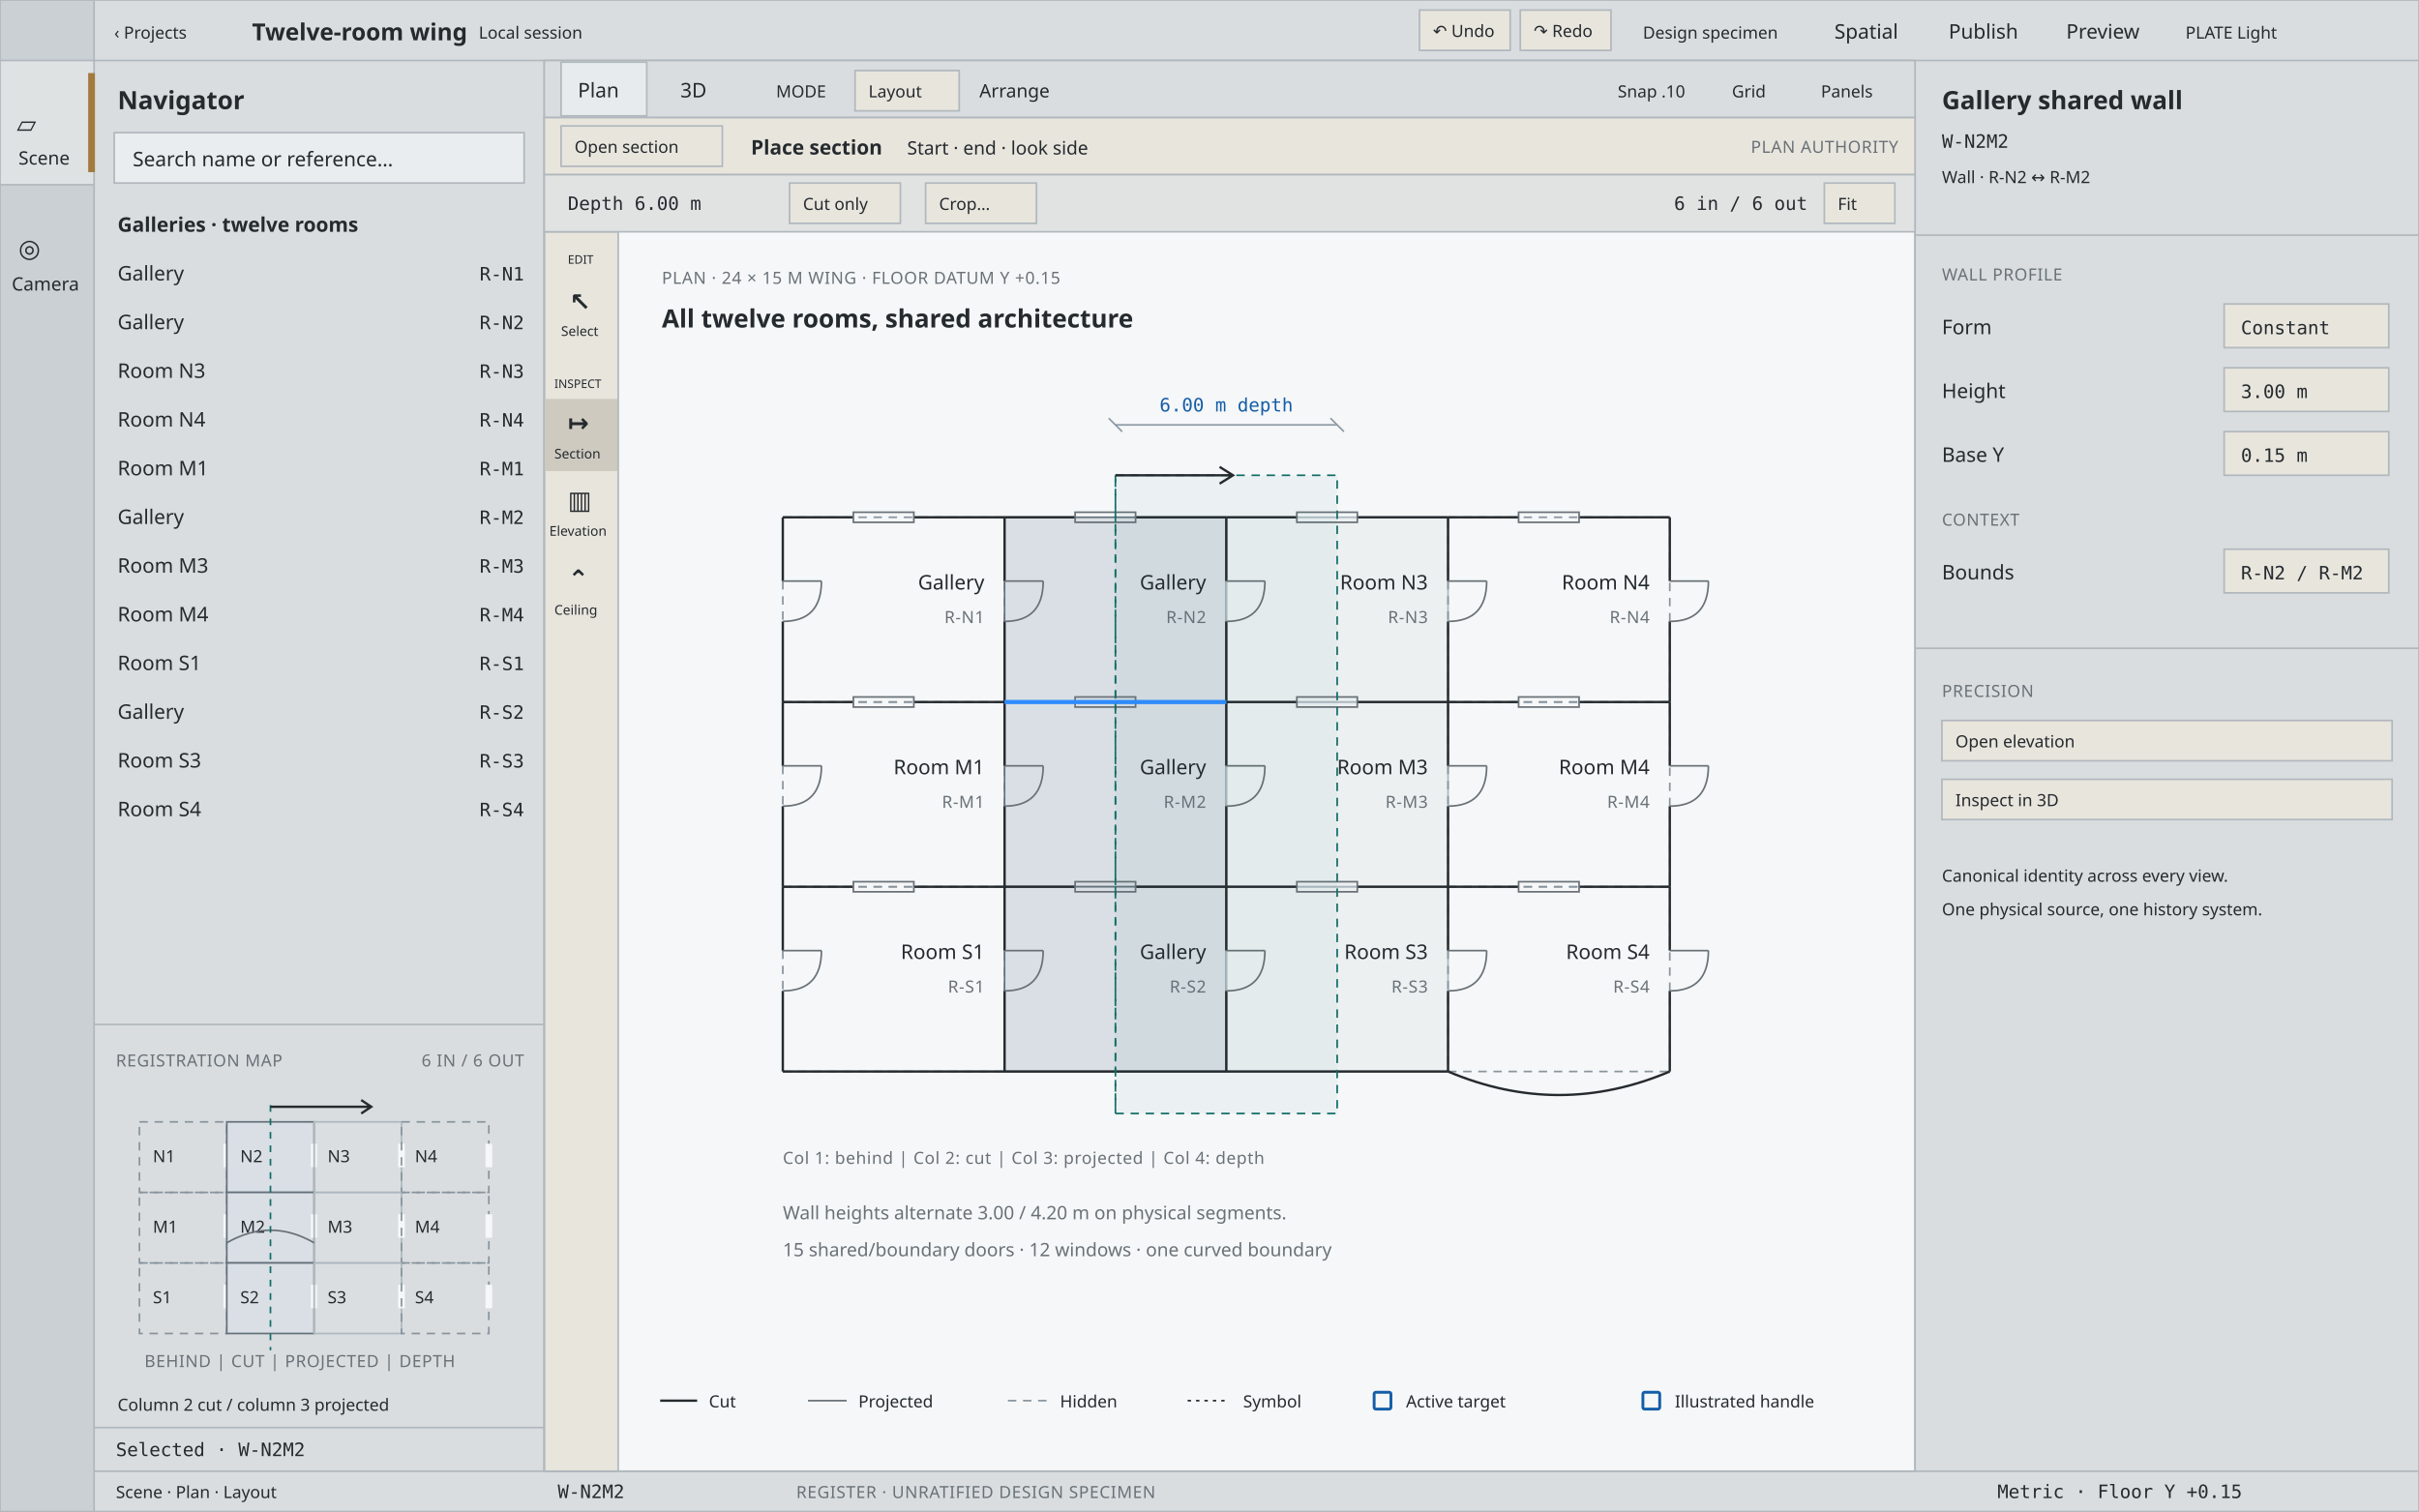
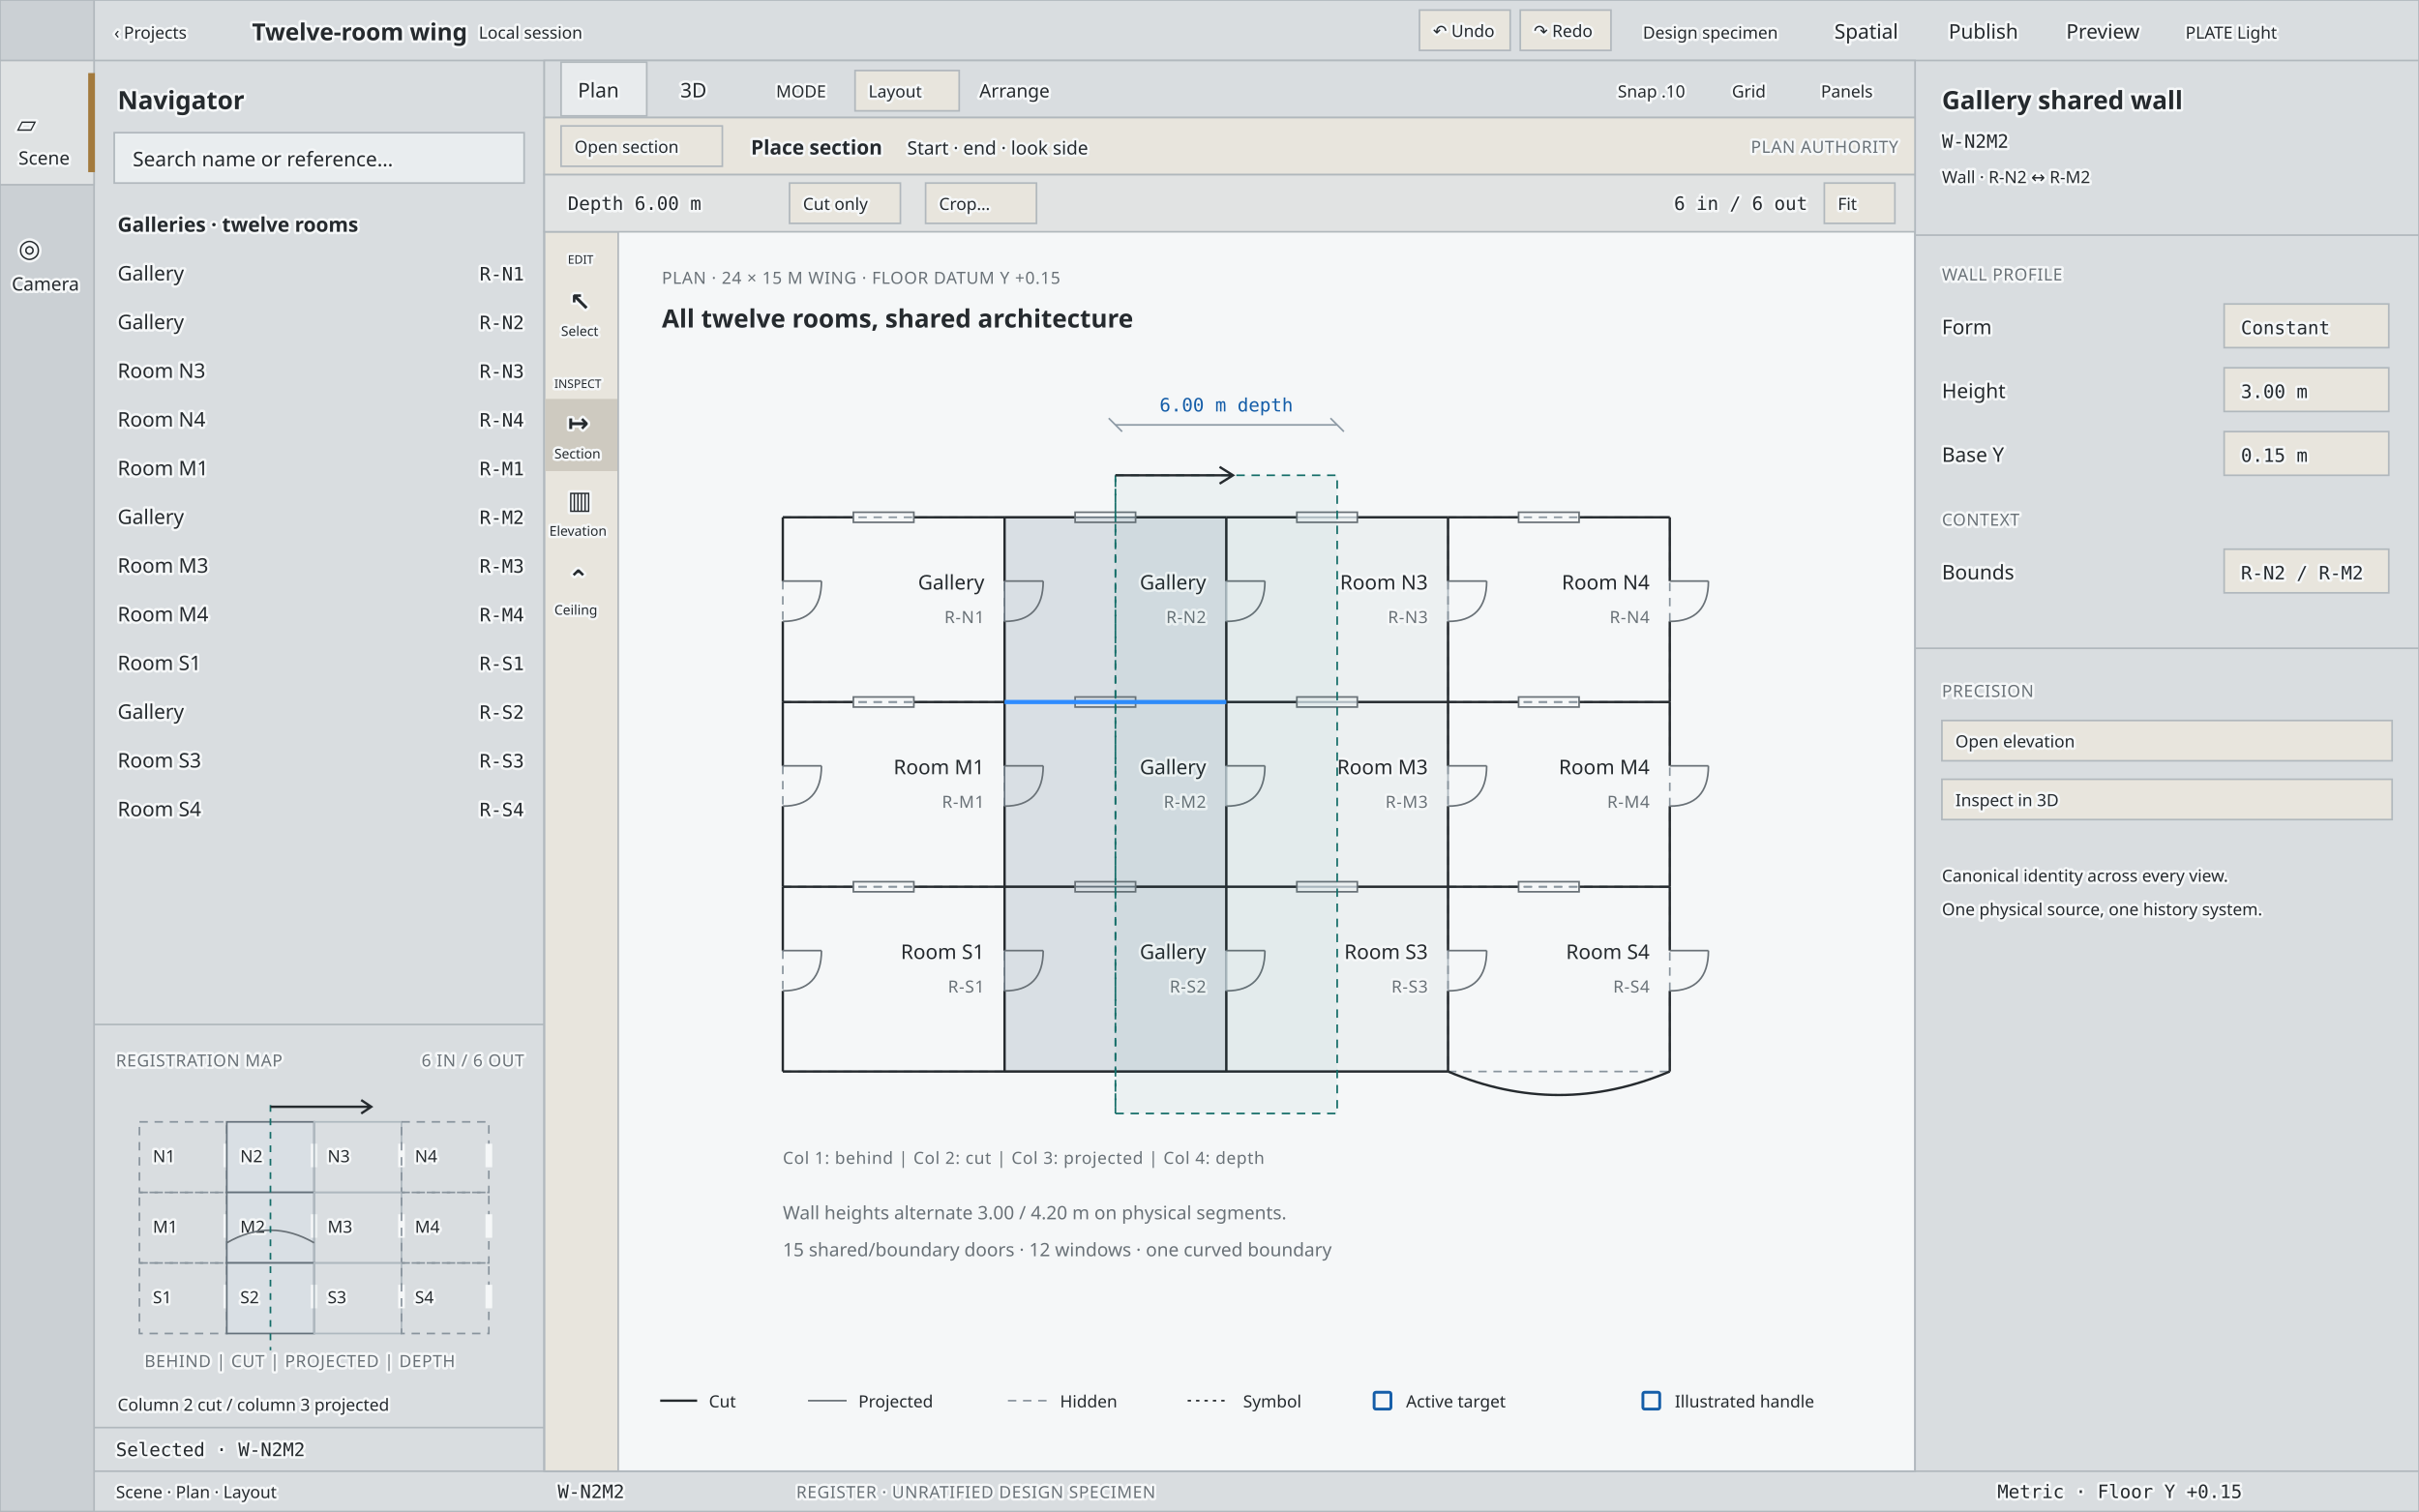
<svg xmlns="http://www.w3.org/2000/svg" width="1440" height="900" viewBox="0 0 1440 900" role="img" aria-label="REGISTER unratified P26 dense-plan design, 1440 by 900">
  <rect x="0" y="0" width="1440" height="900" fill="#D9DDE0" stroke="#b1b8bd" />
  <rect x="0" y="0" width="56" height="900" fill="#CBD0D4" stroke="#b1b8bd" />
  <rect x="324" y="70" width="816" height="806" fill="#F5F7F8" stroke="#b1b8bd" />
  <rect x="324" y="138" width="44" height="738" fill="#E8E5DD" stroke="#b1b8bd" />
  <path d="M56 36L1440 36" stroke="#b1b8bd" />
  <path d="M56 876L1440 876" stroke="#b1b8bd" />
  <path d="M324 36L324 876" stroke="#b1b8bd" />
  <path d="M1140 36L1140 876" stroke="#b1b8bd" />
  <rect x="0" y="36" width="56" height="74" fill="#dfe2e3" stroke="#b1b8bd" />
  <rect x="53" y="44" width="3" height="58" fill="#A37A3D" stroke="#A37A3D" />
  <text class="shell heading" x="10" y="79">▱</text>
  <text class="shell mode" x="11" y="98">Scene</text>
  <text class="shell heading" x="11" y="153">◎</text>
  <text class="shell mode" x="7" y="173">Camera</text>
  <text class="shell utility" x="68" y="23">‹ Projects</text>
  <text class="shell identity" x="150" y="24">Twelve-room wing</text>
  <text class="shell utility" x="285" y="23">Local session</text>
  <rect x="845" y="6" width="54" height="24" fill="#E8E5DD" stroke="#b1b8bd" />
  <text class="shell utility" x="853" y="22">↶ Undo</text>
  <rect x="905" y="6" width="54" height="24" fill="#E8E5DD" stroke="#b1b8bd" />
  <text class="shell utility" x="913" y="22">↷ Redo</text>
  <text class="shell utility" x="978" y="23">Design specimen</text>
  <text class="shell ui" x="1092" y="23">Spatial</text>
  <text class="shell ui" x="1160" y="23">Publish</text>
  <text class="shell ui" x="1230" y="23">Preview</text>
  <text class="shell utility" x="1301" y="23">PLATE Light</text>
  <rect x="324" y="36" width="816" height="34" fill="#D9DDE0" stroke="#b1b8bd" />
  <rect x="334" y="37" width="51" height="32" fill="#e8ebed" stroke="#b1b8bd" />
  <text class="shell ui" x="344" y="58">Plan</text>
  <text class="shell ui" x="405" y="58">3D</text>
  <text class="shell utility" x="462" y="58">MODE</text>
  <rect x="509" y="42" width="62" height="24" fill="#E8E5DD" stroke="#b1b8bd" />
  <text class="shell utility" x="517" y="58">Layout</text>
  <text class="shell mode" x="583" y="58">Arrange</text>
  <text class="shell utility" x="963" y="58">Snap .10</text>
  <text class="shell utility" x="1031" y="58">Grid</text>
  <text class="shell utility" x="1084" y="58">Panels</text>
  <rect x="324" y="70" width="816" height="34" fill="#E8E5DD" stroke="#b1b8bd" />
  <rect x="334" y="75" width="96" height="24" fill="#E8E5DD" stroke="#b1b8bd" />
  <text class="shell utility" x="342" y="91">Open section</text>
  <text class="shell strong" x="447" y="92">Place section</text>
  <text class="shell mode" x="540" y="92">Start · end · look side</text>
  <text class="shell meta" x="1130" y="91" text-anchor="end">PLAN AUTHORITY</text>
  <rect x="324" y="104" width="816" height="34" fill="#e1e3e3" stroke="#b1b8bd" />
  <text class="shell mono" x="338" y="125">Depth  6.00 m</text>
  <rect x="470" y="109" width="66" height="24" fill="#E8E5DD" stroke="#b1b8bd" />
  <text class="shell utility" x="478" y="125">Cut only</text>
  <rect x="551" y="109" width="66" height="24" fill="#E8E5DD" stroke="#b1b8bd" />
  <text class="shell utility" x="559" y="125">Crop…</text>
  <text class="shell mono" x="1076" y="125" text-anchor="end">6 in / 6 out</text>
  <rect x="1086" y="109" width="42" height="24" fill="#E8E5DD" stroke="#b1b8bd" />
  <text class="shell utility" x="1094" y="125">Fit</text>
  <text class="shell tray-group" x="338" y="157">EDIT</text>
  <rect x="325" y="238" width="42" height="42" fill="#cecac0" stroke="#cecac0" />
  <text class="shell heading" x="339" y="185">↖</text>
  <text class="shell tray-tool" x="334" y="200">Select</text>
  <text class="shell tray-group" x="330" y="231">INSPECT</text>
  <text class="shell heading" x="338" y="257">↦</text>
  <text class="shell tray-tool" x="330" y="273">Section</text>
  <text class="shell heading" x="338" y="303">▥</text>
  <text class="shell tray-tool" x="327" y="319">Elevation</text>
  <text class="shell heading" x="338" y="350">⌃</text>
  <text class="shell tray-tool" x="330" y="366">Ceiling</text>
  <text class="shell heading" x="70" y="65">Navigator</text>
  <rect x="68" y="79" width="244" height="30" fill="#e9edef" stroke="#b1b8bd" />
  <text class="shell ui" x="79" y="99">Search name or reference…</text>
  <text class="shell strong" x="70" y="138">Galleries · twelve rooms</text>
  <text class="shell ui" x="70" y="167">Gallery</text>
  <text class="shell navmono" x="312" y="167" text-anchor="end">R-N1</text>
  <text class="shell ui" x="70" y="196">Gallery</text>
  <text class="shell navmono" x="312" y="196" text-anchor="end">R-N2</text>
  <text class="shell ui" x="70" y="225">Room N3</text>
  <text class="shell navmono" x="312" y="225" text-anchor="end">R-N3</text>
  <text class="shell ui" x="70" y="254">Room N4</text>
  <text class="shell navmono" x="312" y="254" text-anchor="end">R-N4</text>
  <text class="shell ui" x="70" y="283">Room M1</text>
  <text class="shell navmono" x="312" y="283" text-anchor="end">R-M1</text>
  <text class="shell ui" x="70" y="312">Gallery</text>
  <text class="shell navmono" x="312" y="312" text-anchor="end">R-M2</text>
  <text class="shell ui" x="70" y="341">Room M3</text>
  <text class="shell navmono" x="312" y="341" text-anchor="end">R-M3</text>
  <text class="shell ui" x="70" y="370">Room M4</text>
  <text class="shell navmono" x="312" y="370" text-anchor="end">R-M4</text>
  <text class="shell ui" x="70" y="399">Room S1</text>
  <text class="shell navmono" x="312" y="399" text-anchor="end">R-S1</text>
  <text class="shell ui" x="70" y="428">Gallery</text>
  <text class="shell navmono" x="312" y="428" text-anchor="end">R-S2</text>
  <text class="shell ui" x="70" y="457">Room S3</text>
  <text class="shell navmono" x="312" y="457" text-anchor="end">R-S3</text>
  <text class="shell ui" x="70" y="486">Room S4</text>
  <text class="shell navmono" x="312" y="486" text-anchor="end">R-S4</text>
  <path d="M56 610L324 610" stroke="#b1b8bd" />
  <text class="shell meta" x="69" y="635">REGISTRATION MAP</text>
  <text class="shell meta" x="312" y="635" text-anchor="end">6 IN / 6 OUT</text>
  <svg x="68" y="650" width="242" height="170" viewBox="0 0 242 170" role="img" aria-label="Registration map · 6 in / 6 out">
-     <style>text{font:12px 'Trebuchet MS',sans-serif;fill:#252A2E}.meta{font-size:10px;fill:#697177;letter-spacing:.035em}.title{font-size:15px;font-weight:bold}.measure{font:11px 'Andale Mono',monospace;fill:#145DA8}.small{font-size:10px}.note{fill:#697177;font-size:11px}.blueText{fill:#145DA8}.badText{fill:#9B3149}.guideText{fill:#146D68}.cut{fill:#c4cacd;stroke:#252A2E;stroke-width:2}.edge{fill:none;stroke:#252A2E;stroke-width:1.4}.projected{fill:none;stroke:#697177;stroke-width:1}.far{fill:none;stroke:#adb7be;stroke-width:1}.hidden{fill:none;stroke:#89949d;stroke-width:1;stroke-dasharray:5 4}.selected{fill:none;stroke:#2F8CFF;stroke-width:2.5}.selectedFill{fill:#2f8cff0c;stroke:#2F8CFF;stroke-width:2}.guide{fill:none;stroke:#146D68;stroke-width:1;stroke-dasharray:4 4}.dimension{fill:none;stroke:#8d9aa5;stroke-width:1}.handle{fill:#F5F7F8;stroke:#145DA8;stroke-width:1.7;rx:1}.bad{fill:#9b314912;stroke:#9B3149;stroke-width:1.8;stroke-dasharray:6 4}.paper{fill:#F5F7F8;stroke:none}.cutContext{fill:#d9dfe4;stroke:#65717b;stroke-width:1}.wash{fill:#dbe1e555;stroke:#aeb8bf;stroke-width:1}.volume{fill:#146d680a;stroke:#146D68;stroke-width:1;stroke-dasharray:5 4}.grip{cursor:pointer}.grip:focus{outline:none}.grip:focus .handle{stroke:#252A2E;stroke-width:3}.grip.illust .handle{fill:#dce3e7;stroke:#697177;stroke-dasharray:2.5 2}.grip.illust:focus .handle{fill:#F5F7F8;stroke:#252A2E}.ceiling{fill:#dce3e7;stroke:#485a66;stroke-width:1.7}.symbol{fill:none;stroke:#252A2E;stroke-width:1;stroke-dasharray:2 3}</style>
+     <style>text{font:12px 'Trebuchet MS',sans-serif;fill:#252A2E;paint-order:stroke;stroke:#F5F7F8;stroke-width:3;stroke-linejoin:round}.meta{font-size:10px;fill:#697177;letter-spacing:.035em}.title{font-size:15px;font-weight:bold}.measure{font:11px 'Andale Mono',monospace;fill:#145DA8}.small{font-size:10px}.note{fill:#697177;font-size:11px}.blueText{fill:#145DA8}.badText{fill:#9B3149}.guideText{fill:#146D68}.cut{fill:#c4cacd;stroke:#252A2E;stroke-width:2}.edge{fill:none;stroke:#252A2E;stroke-width:1.4}.projected{fill:none;stroke:#697177;stroke-width:1}.far{fill:none;stroke:#adb7be;stroke-width:1}.hidden{fill:none;stroke:#89949d;stroke-width:1;stroke-dasharray:5 4}.selected{fill:none;stroke:#2F8CFF;stroke-width:2.5}.selectedFill{fill:#2f8cff0c;stroke:#2F8CFF;stroke-width:2}.guide{fill:none;stroke:#146D68;stroke-width:1;stroke-dasharray:4 4}.dimension{fill:none;stroke:#8d9aa5;stroke-width:1}.handle{fill:#F5F7F8;stroke:#145DA8;stroke-width:1.7;rx:1}.bad{fill:#9b314912;stroke:#9B3149;stroke-width:1.8;stroke-dasharray:6 4}.paper{fill:#F5F7F8;stroke:none}.cutContext{fill:#d9dfe4;stroke:#65717b;stroke-width:1}.wash{fill:#dbe1e555;stroke:#aeb8bf;stroke-width:1}.volume{fill:#146d680a;stroke:#146D68;stroke-width:1;stroke-dasharray:5 4}.grip{cursor:pointer}.grip:focus{outline:none}.grip:focus .handle{stroke:#252A2E;stroke-width:3}.grip.illust .handle{fill:#dce3e7;stroke:#697177;stroke-dasharray:2.5 2}.grip.illust:focus .handle{fill:#F5F7F8;stroke:#252A2E}.ceiling{fill:#dce3e7;stroke:#485a66;stroke-width:1.7}.symbol{fill:none;stroke:#252A2E;stroke-width:1;stroke-dasharray:2 3}</style>
    <rect x="15" y="18" width="52" height="42" class="hidden" />
    <text x="23" y="42" class="small" text-anchor="start">N1</text>
    <line x1="25" y1="60" x2="35" y2="60" class="paper" />
    <line x1="49" y1="60" x2="59" y2="60" class="paper" />
    <rect x="65" y="31" width="4" height="14" class="paper" />
    <rect x="67" y="18" width="52" height="42" class="cutContext" />
    <text x="75" y="42" class="small" text-anchor="start">N2</text>
    <line x1="77" y1="60" x2="87" y2="60" class="paper" />
    <line x1="101" y1="60" x2="111" y2="60" class="paper" />
    <rect x="117" y="31" width="4" height="14" class="paper" />
    <rect x="119" y="18" width="52" height="42" class="wash" />
    <text x="127" y="42" class="small" text-anchor="start">N3</text>
    <line x1="129" y1="60" x2="139" y2="60" class="paper" />
    <line x1="153" y1="60" x2="163" y2="60" class="paper" />
    <rect x="169" y="31" width="4" height="14" class="paper" />
    <rect x="171" y="18" width="52" height="42" class="hidden" />
    <text x="179" y="42" class="small" text-anchor="start">N4</text>
    <line x1="181" y1="60" x2="191" y2="60" class="paper" />
    <line x1="205" y1="60" x2="215" y2="60" class="paper" />
    <rect x="221" y="31" width="4" height="14" class="paper" />
    <rect x="15" y="60" width="52" height="42" class="hidden" />
    <text x="23" y="84" class="small" text-anchor="start">M1</text>
    <line x1="25" y1="102" x2="35" y2="102" class="paper" />
    <line x1="49" y1="102" x2="59" y2="102" class="paper" />
    <rect x="65" y="73" width="4" height="14" class="paper" />
    <rect x="67" y="60" width="52" height="42" class="cutContext" />
    <text x="75" y="84" class="small" text-anchor="start">M2</text>
    <line x1="77" y1="102" x2="87" y2="102" class="paper" />
    <line x1="101" y1="102" x2="111" y2="102" class="paper" />
    <rect x="117" y="73" width="4" height="14" class="paper" />
    <rect x="119" y="60" width="52" height="42" class="wash" />
    <text x="127" y="84" class="small" text-anchor="start">M3</text>
    <line x1="129" y1="102" x2="139" y2="102" class="paper" />
    <line x1="153" y1="102" x2="163" y2="102" class="paper" />
    <rect x="169" y="73" width="4" height="14" class="paper" />
    <rect x="171" y="60" width="52" height="42" class="hidden" />
    <text x="179" y="84" class="small" text-anchor="start">M4</text>
    <line x1="181" y1="102" x2="191" y2="102" class="paper" />
    <line x1="205" y1="102" x2="215" y2="102" class="paper" />
    <rect x="221" y="73" width="4" height="14" class="paper" />
    <rect x="15" y="102" width="52" height="42" class="hidden" />
    <text x="23" y="126" class="small" text-anchor="start">S1</text>
    <line x1="25" y1="144" x2="35" y2="144" class="paper" />
    <line x1="49" y1="144" x2="59" y2="144" class="paper" />
    <rect x="65" y="115" width="4" height="14" class="paper" />
    <rect x="67" y="102" width="52" height="42" class="cutContext" />
    <text x="75" y="126" class="small" text-anchor="start">S2</text>
    <line x1="77" y1="144" x2="87" y2="144" class="paper" />
    <line x1="101" y1="144" x2="111" y2="144" class="paper" />
    <rect x="117" y="115" width="4" height="14" class="paper" />
    <rect x="119" y="102" width="52" height="42" class="wash" />
    <text x="127" y="126" class="small" text-anchor="start">S3</text>
    <line x1="129" y1="144" x2="139" y2="144" class="paper" />
    <line x1="153" y1="144" x2="163" y2="144" class="paper" />
    <rect x="169" y="115" width="4" height="14" class="paper" />
    <rect x="171" y="102" width="52" height="42" class="hidden" />
    <text x="179" y="126" class="small" text-anchor="start">S4</text>
    <line x1="181" y1="144" x2="191" y2="144" class="paper" />
    <line x1="205" y1="144" x2="215" y2="144" class="paper" />
    <rect x="221" y="115" width="4" height="14" class="paper" />
    <path d="M67 90Q93 75 119 90" class="projected" />
    <line x1="93" y1="8" x2="93" y2="154" class="guide" />
    <path d="M93 9h60m-6-4 6 4-6 4" class="edge" />
    <text x="18" y="164" class="meta" text-anchor="start">BEHIND | CUT | PROJECTED | DEPTH</text>
  </svg>
  <text class="shell utility" x="70" y="840">Column 2 cut / column 3 projected</text>
  <path d="M56 850L324 850" stroke="#b1b8bd" />
  <text class="shell mono" x="69" y="867">Selected · W-N2M2</text>
  <svg x="368" y="138" width="772" height="738" viewBox="0 0 772 738" role="img" aria-label="Spatial design drawing">
-     <style>text{font:12px 'Trebuchet MS',sans-serif;fill:#252A2E}.meta{font-size:10px;fill:#697177;letter-spacing:.035em}.title{font-size:15px;font-weight:bold}.measure{font:11px 'Andale Mono',monospace;fill:#145DA8}.small{font-size:10px}.note{fill:#697177;font-size:11px}.blueText{fill:#145DA8}.badText{fill:#9B3149}.guideText{fill:#146D68}.cut{fill:#c4cacd;stroke:#252A2E;stroke-width:2}.edge{fill:none;stroke:#252A2E;stroke-width:1.4}.projected{fill:none;stroke:#697177;stroke-width:1}.far{fill:none;stroke:#adb7be;stroke-width:1}.hidden{fill:none;stroke:#89949d;stroke-width:1;stroke-dasharray:5 4}.selected{fill:none;stroke:#2F8CFF;stroke-width:2.5}.selectedFill{fill:#2f8cff0c;stroke:#2F8CFF;stroke-width:2}.guide{fill:none;stroke:#146D68;stroke-width:1;stroke-dasharray:4 4}.dimension{fill:none;stroke:#8d9aa5;stroke-width:1}.handle{fill:#F5F7F8;stroke:#145DA8;stroke-width:1.7;rx:1}.bad{fill:#9b314912;stroke:#9B3149;stroke-width:1.8;stroke-dasharray:6 4}.paper{fill:#F5F7F8;stroke:none}.cutContext{fill:#d9dfe4;stroke:#65717b;stroke-width:1}.wash{fill:#dbe1e555;stroke:#aeb8bf;stroke-width:1}.volume{fill:#146d680a;stroke:#146D68;stroke-width:1;stroke-dasharray:5 4}.grip{cursor:pointer}.grip:focus{outline:none}.grip:focus .handle{stroke:#252A2E;stroke-width:3}.grip.illust .handle{fill:#dce3e7;stroke:#697177;stroke-dasharray:2.5 2}.grip.illust:focus .handle{fill:#F5F7F8;stroke:#252A2E}.ceiling{fill:#dce3e7;stroke:#485a66;stroke-width:1.7}.symbol{fill:none;stroke:#252A2E;stroke-width:1;stroke-dasharray:2 3}</style>
+     <style>text{font:12px 'Trebuchet MS',sans-serif;fill:#252A2E;paint-order:stroke;stroke:#F5F7F8;stroke-width:3;stroke-linejoin:round}.meta{font-size:10px;fill:#697177;letter-spacing:.035em}.title{font-size:15px;font-weight:bold}.measure{font:11px 'Andale Mono',monospace;fill:#145DA8}.small{font-size:10px}.note{fill:#697177;font-size:11px}.blueText{fill:#145DA8}.badText{fill:#9B3149}.guideText{fill:#146D68}.cut{fill:#c4cacd;stroke:#252A2E;stroke-width:2}.edge{fill:none;stroke:#252A2E;stroke-width:1.4}.projected{fill:none;stroke:#697177;stroke-width:1}.far{fill:none;stroke:#adb7be;stroke-width:1}.hidden{fill:none;stroke:#89949d;stroke-width:1;stroke-dasharray:5 4}.selected{fill:none;stroke:#2F8CFF;stroke-width:2.5}.selectedFill{fill:#2f8cff0c;stroke:#2F8CFF;stroke-width:2}.guide{fill:none;stroke:#146D68;stroke-width:1;stroke-dasharray:4 4}.dimension{fill:none;stroke:#8d9aa5;stroke-width:1}.handle{fill:#F5F7F8;stroke:#145DA8;stroke-width:1.7;rx:1}.bad{fill:#9b314912;stroke:#9B3149;stroke-width:1.8;stroke-dasharray:6 4}.paper{fill:#F5F7F8;stroke:none}.cutContext{fill:#d9dfe4;stroke:#65717b;stroke-width:1}.wash{fill:#dbe1e555;stroke:#aeb8bf;stroke-width:1}.volume{fill:#146d680a;stroke:#146D68;stroke-width:1;stroke-dasharray:5 4}.grip{cursor:pointer}.grip:focus{outline:none}.grip:focus .handle{stroke:#252A2E;stroke-width:3}.grip.illust .handle{fill:#dce3e7;stroke:#697177;stroke-dasharray:2.5 2}.grip.illust:focus .handle{fill:#F5F7F8;stroke:#252A2E}.ceiling{fill:#dce3e7;stroke:#485a66;stroke-width:1.7}.symbol{fill:none;stroke:#252A2E;stroke-width:1;stroke-dasharray:2 3}</style>
    <text x="26" y="31" class="meta" text-anchor="start">PLAN · 24 × 15 M WING · FLOOR DATUM Y +0.15</text>
    <text x="26" y="57" class="title" text-anchor="start">All twelve rooms, shared architecture</text>
    <rect x="98" y="170" width="132" height="110" class="hidden" />
    <text x="218" y="213" class="" text-anchor="end">Gallery</text>
    <text x="218" y="233" class="meta" text-anchor="end">R-N1</text>
    <rect x="230" y="170" width="132" height="110" class="cutContext" />
    <text x="350" y="213" class="" text-anchor="end">Gallery</text>
    <text x="350" y="233" class="meta" text-anchor="end">R-N2</text>
    <rect x="362" y="170" width="132" height="110" class="wash" />
    <text x="482" y="213" class="" text-anchor="end">Room N3</text>
    <text x="482" y="233" class="meta" text-anchor="end">R-N3</text>
    <rect x="494" y="170" width="132" height="110" class="hidden" />
    <text x="614" y="213" class="" text-anchor="end">Room N4</text>
    <text x="614" y="233" class="meta" text-anchor="end">R-N4</text>
    <rect x="98" y="280" width="132" height="110" class="hidden" />
    <text x="218" y="323" class="" text-anchor="end">Room M1</text>
    <text x="218" y="343" class="meta" text-anchor="end">R-M1</text>
    <rect x="230" y="280" width="132" height="110" class="cutContext" />
    <text x="350" y="323" class="" text-anchor="end">Gallery</text>
    <text x="350" y="343" class="meta" text-anchor="end">R-M2</text>
    <rect x="362" y="280" width="132" height="110" class="wash" />
    <text x="482" y="323" class="" text-anchor="end">Room M3</text>
    <text x="482" y="343" class="meta" text-anchor="end">R-M3</text>
    <rect x="494" y="280" width="132" height="110" class="hidden" />
    <text x="614" y="323" class="" text-anchor="end">Room M4</text>
    <text x="614" y="343" class="meta" text-anchor="end">R-M4</text>
    <rect x="98" y="390" width="132" height="110" class="hidden" />
    <text x="218" y="433" class="" text-anchor="end">Room S1</text>
    <text x="218" y="453" class="meta" text-anchor="end">R-S1</text>
    <rect x="230" y="390" width="132" height="110" class="cutContext" />
    <text x="350" y="433" class="" text-anchor="end">Gallery</text>
    <text x="350" y="453" class="meta" text-anchor="end">R-S2</text>
    <rect x="362" y="390" width="132" height="110" class="wash" />
    <text x="482" y="433" class="" text-anchor="end">Room S3</text>
    <text x="482" y="453" class="meta" text-anchor="end">R-S3</text>
    <rect x="494" y="390" width="132" height="110" class="hidden" />
    <text x="614" y="433" class="" text-anchor="end">Room S4</text>
    <text x="614" y="453" class="meta" text-anchor="end">R-S4</text>
    <line x1="98" y1="170" x2="98" y2="208" class="edge" />
    <line x1="98" y1="232" x2="98" y2="280" class="edge" />
    <path d="M98 208h23m-23 24q23 0 23-24" class="projected" />
    <line x1="230" y1="170" x2="230" y2="208" class="edge" />
    <line x1="230" y1="232" x2="230" y2="280" class="edge" />
    <path d="M230 208h23m-23 24q23 0 23-24" class="projected" />
    <line x1="362" y1="170" x2="362" y2="208" class="edge" />
    <line x1="362" y1="232" x2="362" y2="280" class="edge" />
    <path d="M362 208h23m-23 24q23 0 23-24" class="projected" />
    <line x1="494" y1="170" x2="494" y2="208" class="edge" />
    <line x1="494" y1="232" x2="494" y2="280" class="edge" />
    <path d="M494 208h23m-23 24q23 0 23-24" class="projected" />
    <line x1="626" y1="170" x2="626" y2="208" class="edge" />
    <line x1="626" y1="232" x2="626" y2="280" class="edge" />
    <path d="M626 208h23m-23 24q23 0 23-24" class="projected" />
    <line x1="98" y1="170" x2="140" y2="170" class="edge" />
    <line x1="176" y1="170" x2="230" y2="170" class="edge" />
    <rect x="140" y="167" width="36" height="6" class="projected" />
    <line x1="230" y1="170" x2="272" y2="170" class="edge" />
    <line x1="308" y1="170" x2="362" y2="170" class="edge" />
    <rect x="272" y="167" width="36" height="6" class="projected" />
    <line x1="362" y1="170" x2="404" y2="170" class="edge" />
    <line x1="440" y1="170" x2="494" y2="170" class="edge" />
    <rect x="404" y="167" width="36" height="6" class="projected" />
    <line x1="494" y1="170" x2="536" y2="170" class="edge" />
    <line x1="572" y1="170" x2="626" y2="170" class="edge" />
    <rect x="536" y="167" width="36" height="6" class="projected" />
    <line x1="98" y1="280" x2="98" y2="318" class="edge" />
    <line x1="98" y1="342" x2="98" y2="390" class="edge" />
    <path d="M98 318h23m-23 24q23 0 23-24" class="projected" />
    <line x1="230" y1="280" x2="230" y2="318" class="edge" />
    <line x1="230" y1="342" x2="230" y2="390" class="edge" />
    <path d="M230 318h23m-23 24q23 0 23-24" class="projected" />
    <line x1="362" y1="280" x2="362" y2="318" class="edge" />
    <line x1="362" y1="342" x2="362" y2="390" class="edge" />
    <path d="M362 318h23m-23 24q23 0 23-24" class="projected" />
    <line x1="494" y1="280" x2="494" y2="318" class="edge" />
    <line x1="494" y1="342" x2="494" y2="390" class="edge" />
    <path d="M494 318h23m-23 24q23 0 23-24" class="projected" />
    <line x1="626" y1="280" x2="626" y2="318" class="edge" />
    <line x1="626" y1="342" x2="626" y2="390" class="edge" />
    <path d="M626 318h23m-23 24q23 0 23-24" class="projected" />
    <line x1="98" y1="280" x2="140" y2="280" class="edge" />
    <line x1="176" y1="280" x2="230" y2="280" class="edge" />
    <rect x="140" y="277" width="36" height="6" class="projected" />
    <line x1="230" y1="280" x2="272" y2="280" class="edge" />
    <line x1="308" y1="280" x2="362" y2="280" class="edge" />
    <rect x="272" y="277" width="36" height="6" class="projected" />
    <line x1="362" y1="280" x2="404" y2="280" class="edge" />
    <line x1="440" y1="280" x2="494" y2="280" class="edge" />
    <rect x="404" y="277" width="36" height="6" class="projected" />
    <line x1="494" y1="280" x2="536" y2="280" class="edge" />
    <line x1="572" y1="280" x2="626" y2="280" class="edge" />
    <rect x="536" y="277" width="36" height="6" class="projected" />
    <line x1="98" y1="390" x2="98" y2="428" class="edge" />
    <line x1="98" y1="452" x2="98" y2="500" class="edge" />
    <path d="M98 428h23m-23 24q23 0 23-24" class="projected" />
    <line x1="230" y1="390" x2="230" y2="428" class="edge" />
    <line x1="230" y1="452" x2="230" y2="500" class="edge" />
    <path d="M230 428h23m-23 24q23 0 23-24" class="projected" />
    <line x1="362" y1="390" x2="362" y2="428" class="edge" />
    <line x1="362" y1="452" x2="362" y2="500" class="edge" />
    <path d="M362 428h23m-23 24q23 0 23-24" class="projected" />
    <line x1="494" y1="390" x2="494" y2="428" class="edge" />
    <line x1="494" y1="452" x2="494" y2="500" class="edge" />
    <path d="M494 428h23m-23 24q23 0 23-24" class="projected" />
    <line x1="626" y1="390" x2="626" y2="428" class="edge" />
    <line x1="626" y1="452" x2="626" y2="500" class="edge" />
    <path d="M626 428h23m-23 24q23 0 23-24" class="projected" />
    <line x1="98" y1="390" x2="140" y2="390" class="edge" />
    <line x1="176" y1="390" x2="230" y2="390" class="edge" />
    <rect x="140" y="387" width="36" height="6" class="projected" />
    <line x1="230" y1="390" x2="272" y2="390" class="edge" />
    <line x1="308" y1="390" x2="362" y2="390" class="edge" />
    <rect x="272" y="387" width="36" height="6" class="projected" />
    <line x1="362" y1="390" x2="404" y2="390" class="edge" />
    <line x1="440" y1="390" x2="494" y2="390" class="edge" />
    <rect x="404" y="387" width="36" height="6" class="projected" />
    <line x1="494" y1="390" x2="536" y2="390" class="edge" />
    <line x1="572" y1="390" x2="626" y2="390" class="edge" />
    <rect x="536" y="387" width="36" height="6" class="projected" />
    <line x1="230" y1="280" x2="362" y2="280" class="selected" />
    <line x1="98" y1="500" x2="494" y2="500" class="edge" />
    <path d="M494 500Q560 528 626 500" class="edge" />
    <rect x="296" y="145" width="132" height="380" class="volume" />
    <line x1="296" y1="145" x2="296" y2="525" class="guide" />
    <path d="M296 145h70m-8-5 8 5-8 5" class="edge" />
    <line x1="296" y1="115" x2="428" y2="115" class="dimension" />
    <line x1="292" y1="111" x2="300" y2="119" class="dimension" />
    <line x1="424" y1="111" x2="432" y2="119" class="dimension" />
    <text x="362" y="107" class="measure" text-anchor="middle">6.00 m depth</text>
    <text x="98" y="555" class="meta" text-anchor="start">Col 1: behind   |   Col 2: cut   |   Col 3: projected   |   Col 4: depth</text>
    <text x="98" y="588" class="note" text-anchor="start">Wall heights alternate 3.00 / 4.20 m on physical segments.</text>
    <text x="98" y="610" class="note" text-anchor="start">15 shared/boundary doors · 12 windows · one curved boundary</text>
    <line x1="25" y1="696" x2="47" y2="696" class="edge" />
    <text x="54" y="700" class="small" text-anchor="start">Cut</text>
    <line x1="113" y1="696" x2="136" y2="696" class="projected" />
    <text x="143" y="700" class="small" text-anchor="start">Projected</text>
    <line x1="232" y1="696" x2="255" y2="696" class="hidden" />
    <text x="263" y="700" class="small" text-anchor="start">Hidden</text>
    <line x1="339" y1="696" x2="363" y2="696" class="symbol" />
    <text x="372" y="700" class="small" text-anchor="start">Symbol</text>
    <rect x="450" y="691" width="10" height="10" class="handle" />
    <text x="469" y="700" class="small" text-anchor="start">Active target</text>
    <rect x="610" y="691" width="10" height="10" class="handle illust" />
    <text x="629" y="700" class="small" text-anchor="start">Illustrated handle</text>
  </svg>
  <text class="shell heading" x="1156" y="65">Gallery shared wall</text>
  <text class="shell mono" x="1156" y="88">W-N2M2</text>
  <text class="shell utility" x="1156" y="109">Wall · R-N2 ↔ R-M2</text>
  <path d="M1140 140L1440 140" stroke="#b1b8bd" />
  <text class="shell meta" x="1156" y="167">WALL PROFILE</text>
  <text class="shell ui" x="1156" y="199">Form</text>
  <rect x="1324" y="181" width="98" height="26" fill="#E8E5DD" stroke="#b1b8bd" />
  <text class="shell mono" x="1334" y="199">Constant</text>
  <text class="shell ui" x="1156" y="237">Height</text>
  <rect x="1324" y="219" width="98" height="26" fill="#E8E5DD" stroke="#b1b8bd" />
  <text class="shell mono" x="1334" y="237">3.00 m</text>
  <text class="shell ui" x="1156" y="275">Base Y</text>
  <rect x="1324" y="257" width="98" height="26" fill="#E8E5DD" stroke="#b1b8bd" />
  <text class="shell mono" x="1334" y="275">0.15 m</text>
  <text class="shell meta" x="1156" y="313">CONTEXT</text>
  <text class="shell ui" x="1156" y="345">Bounds</text>
  <rect x="1324" y="327" width="98" height="26" fill="#E8E5DD" stroke="#b1b8bd" />
  <text class="shell mono" x="1334" y="345">R-N2 / R-M2</text>
  <path d="M1140 386L1440 386" stroke="#b1b8bd" />
  <text class="shell meta" x="1156" y="415">PRECISION</text>
  <rect x="1156" y="429" width="268" height="24" fill="#E8E5DD" stroke="#b1b8bd" />
  <text class="shell utility" x="1164" y="445">Open elevation</text>
  <rect x="1156" y="464" width="268" height="24" fill="#E8E5DD" stroke="#b1b8bd" />
  <text class="shell utility" x="1164" y="480">Inspect in 3D</text>
  <text class="shell utility" x="1156" y="525">Canonical identity across every view.</text>
  <text class="shell utility" x="1156" y="545">One physical source, one history system.</text>
  <text class="shell utility" x="69" y="892">Scene · Plan · Layout</text>
  <text class="shell mono" x="332" y="892">W-N2M2</text>
  <text class="shell meta" x="474" y="892">REGISTER · UNRATIFIED DESIGN SPECIMEN</text>
  <text class="shell mono" x="1189" y="892">Metric · Floor Y +0.15</text>
  <style>text.shell{font-family:'Trebuchet MS','Lucida Grande',sans-serif;fill:#252A2E;font-size:12px}text.shell.ui{font-size:12px}text.shell.strong{font-size:12px;font-weight:bold}text.shell.heading{font-size:15px;font-weight:bold}text.shell.identity{font-size:14px;font-weight:bold}text.shell.utility,text.shell.meta{font-size:10px}text.shell.meta{fill:#697177;letter-spacing:.035em}text.shell.mode{font-size:11px}text.shell.mono{font:11px 'Andale Mono',Consolas,monospace}text.shell.navmono{font:11px 'Andale Mono',Consolas,monospace}text.shell.tray-group{font-size:7px}text.shell.tray-tool{font-size:8px}</style>
</svg>
